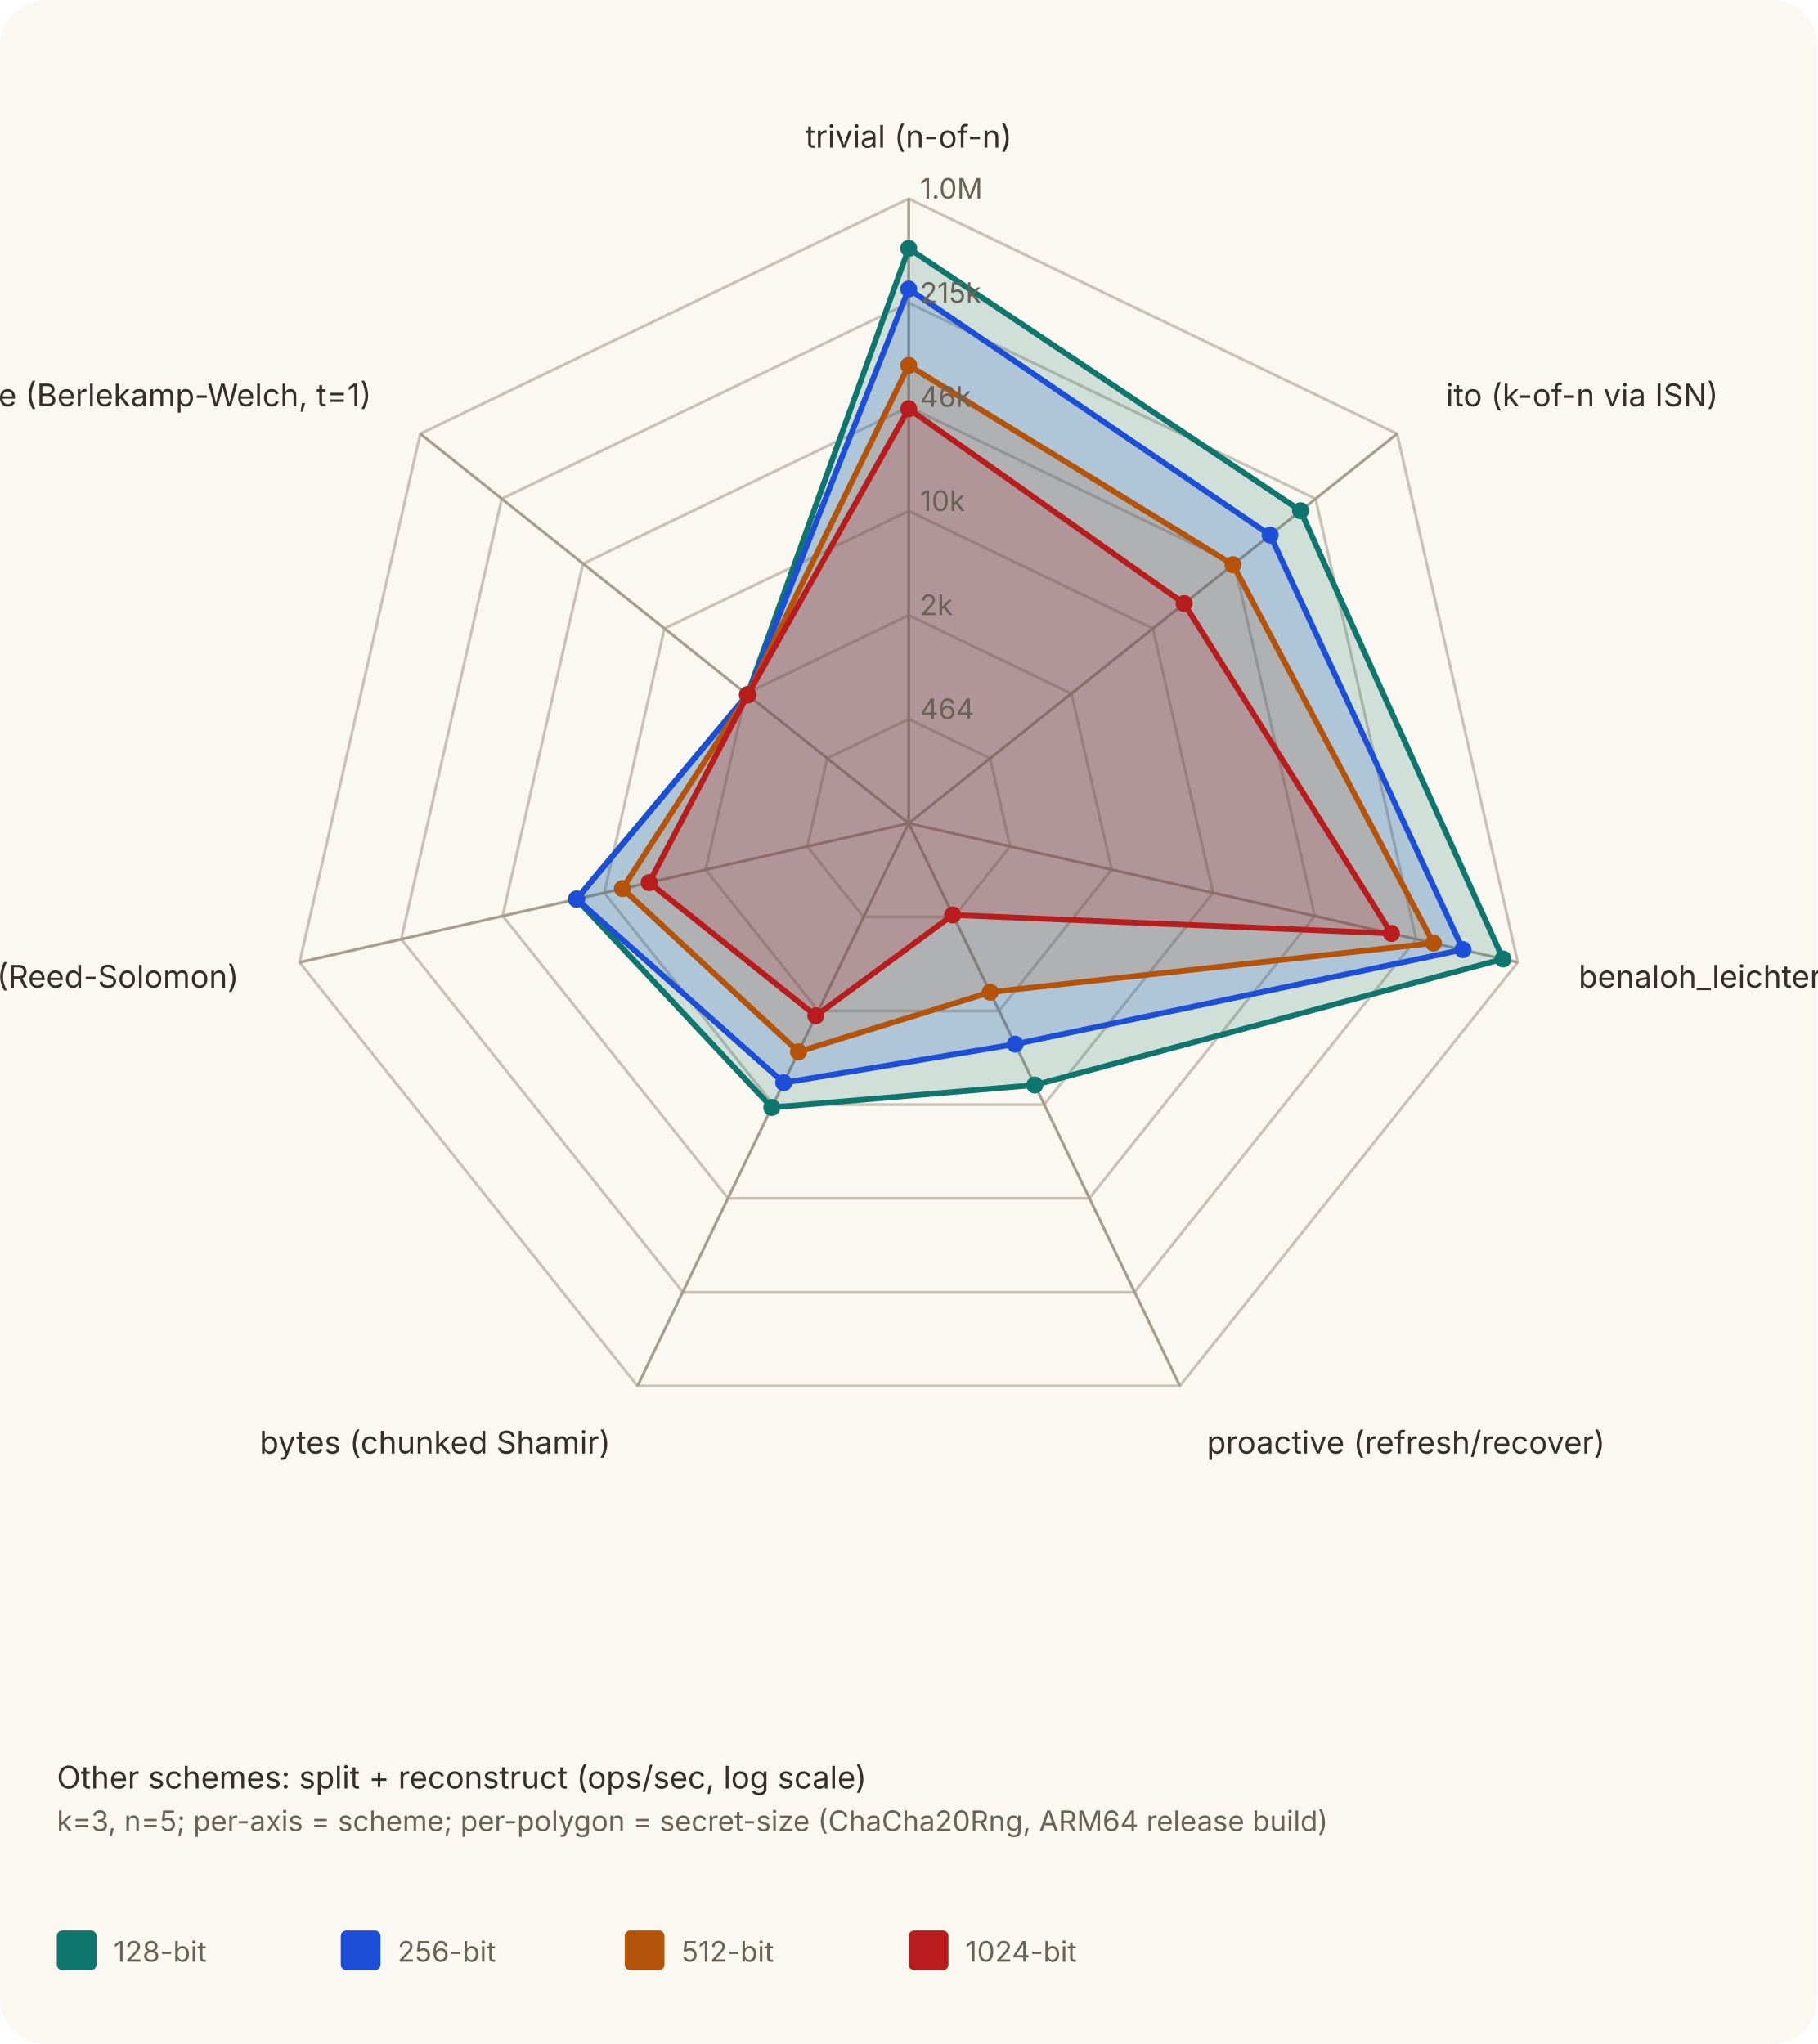
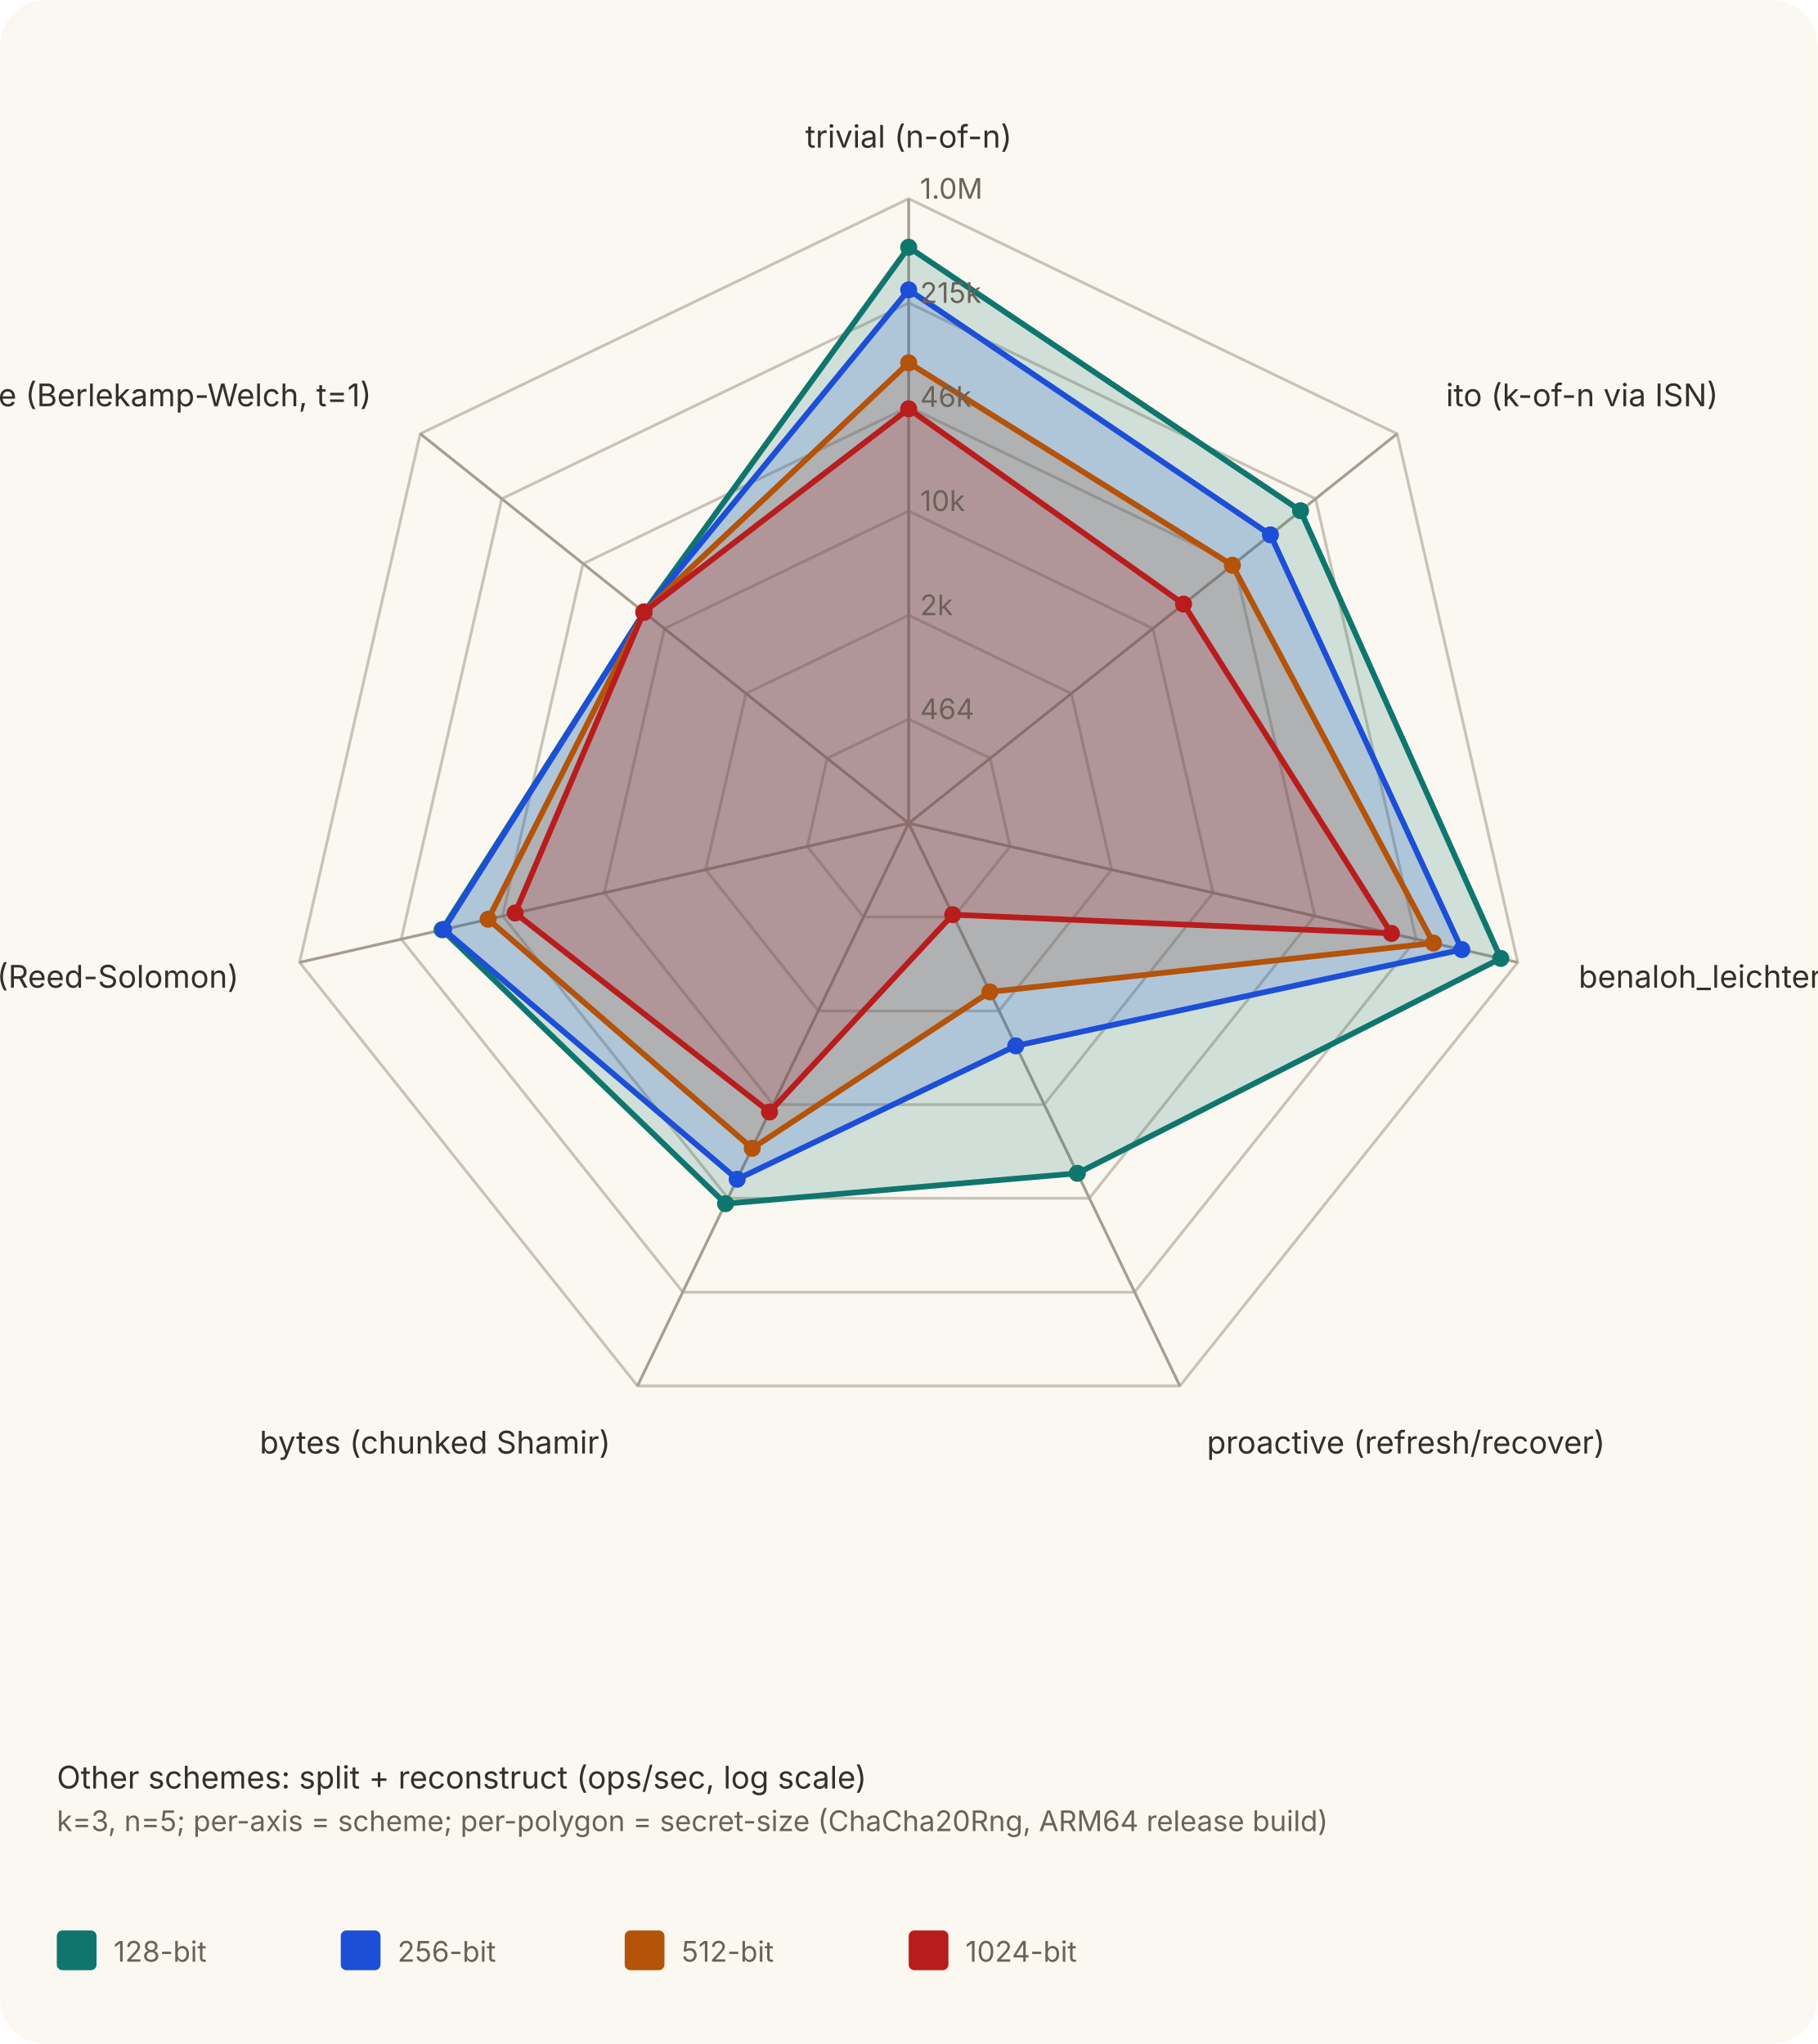
<svg xmlns="http://www.w3.org/2000/svg" width="640" height="720" viewBox="0 0 640 720" role="img" aria-labelledby="title desc">
  <style>
    .bg { fill: #fbf8f1; }
    .grid { fill: none; stroke: #c9c2b7; stroke-width: 1; }
    .axis { stroke: #a79d90; stroke-width: 1; }
    .label { fill: #342f29; font: 11px ui-sans-serif, -apple-system, BlinkMacSystemFont, "Segoe UI", sans-serif; }
    .small { fill: #6b6257; font: 10px ui-sans-serif, -apple-system, BlinkMacSystemFont, "Segoe UI", sans-serif; }
  </style>
  <rect class="bg" x="0" y="0" width="640" height="720" rx="16" />
  <polygon class="grid" points="320.0,253.3 348.7,267.1 355.7,298.2 335.9,323.0 304.1,323.0 284.3,298.2 291.3,267.1" />
  <polygon class="grid" points="320.0,216.7 377.3,244.3 391.5,306.3 351.8,356.1 288.2,356.1 248.5,306.3 262.7,244.3" />
  <polygon class="grid" points="320.0,180.0 406.0,221.4 427.2,314.5 367.7,389.1 272.3,389.1 212.8,314.5 234.0,221.4" />
  <polygon class="grid" points="320.0,143.3 434.7,198.6 463.0,322.6 383.6,422.1 256.4,422.1 177.0,322.6 205.3,198.6" />
  <polygon class="grid" points="320.0,106.7 463.3,175.7 498.7,330.8 399.5,455.2 240.5,455.2 141.3,330.8 176.7,175.7" />
  <polygon class="grid" points="320.0,70.0 492.0,152.8 534.5,339.0 415.5,488.2 224.5,488.2 105.5,339.0 148.0,152.8" />
  <line class="axis" x1="320" y1="290" x2="320.0" y2="70.0" />
  <line class="axis" x1="320" y1="290" x2="492.0" y2="152.8" />
  <line class="axis" x1="320" y1="290" x2="534.5" y2="339.0" />
  <line class="axis" x1="320" y1="290" x2="415.5" y2="488.2" />
  <line class="axis" x1="320" y1="290" x2="224.5" y2="488.2" />
  <line class="axis" x1="320" y1="290" x2="105.5" y2="339.0" />
  <line class="axis" x1="320" y1="290" x2="148.0" y2="152.8" />
-   <polygon points="320.0,87.5 458.0,179.9 529.3,337.8 364.4,382.2 271.8,390.1 203.0,316.7 263.2,244.7" fill="#0f766e" fill-opacity="0.18" stroke="#0f766e" stroke-width="2" />
-   <circle cx="320.0" cy="87.5" r="3" fill="#0f766e" />
+   <polygon points="320.0,87.1 458.0,179.9 528.5,337.6 379.4,413.3 255.5,424.0 155.7,327.5 226.8,215.7" fill="#0f766e" fill-opacity="0.18" stroke="#0f766e" stroke-width="2" />
+   <circle cx="320.0" cy="87.1" r="3" fill="#0f766e" />
  <circle cx="458.0" cy="179.9" r="3" fill="#0f766e" />
-   <circle cx="529.3" cy="337.8" r="3" fill="#0f766e" />
-   <circle cx="364.4" cy="382.2" r="3" fill="#0f766e" />
-   <circle cx="271.8" cy="390.1" r="3" fill="#0f766e" />
-   <circle cx="203.0" cy="316.7" r="3" fill="#0f766e" />
-   <circle cx="263.2" cy="244.7" r="3" fill="#0f766e" />
-   <polygon points="320.0,101.8 447.3,188.5 515.2,334.5 357.5,367.8 276.0,381.4 203.1,316.7 263.3,244.7" fill="#1d4ed8" fill-opacity="0.18" stroke="#1d4ed8" stroke-width="2" />
-   <circle cx="320.0" cy="101.8" r="3" fill="#1d4ed8" />
-   <circle cx="447.3" cy="188.5" r="3" fill="#1d4ed8" />
-   <circle cx="515.2" cy="334.5" r="3" fill="#1d4ed8" />
-   <circle cx="357.5" cy="367.8" r="3" fill="#1d4ed8" />
-   <circle cx="276.0" cy="381.4" r="3" fill="#1d4ed8" />
-   <circle cx="203.1" cy="316.7" r="3" fill="#1d4ed8" />
-   <circle cx="263.3" cy="244.7" r="3" fill="#1d4ed8" />
-   <polygon points="320.0,128.7 434.2,198.9 504.8,332.2 348.7,349.5 281.2,370.5 219.2,313.0 263.3,244.8" fill="#b45309" fill-opacity="0.18" stroke="#b45309" stroke-width="2" />
-   <circle cx="320.0" cy="128.7" r="3" fill="#b45309" />
-   <circle cx="434.2" cy="198.9" r="3" fill="#b45309" />
+   <circle cx="528.5" cy="337.6" r="3" fill="#0f766e" />
+   <circle cx="379.4" cy="413.3" r="3" fill="#0f766e" />
+   <circle cx="255.5" cy="424.0" r="3" fill="#0f766e" />
+   <circle cx="155.7" cy="327.5" r="3" fill="#0f766e" />
+   <circle cx="226.8" cy="215.7" r="3" fill="#0f766e" />
+   <polygon points="320.0,102.1 447.4,188.4 514.8,334.5 357.7,368.4 259.6,415.4 156.2,327.4 226.8,215.7" fill="#1d4ed8" fill-opacity="0.18" stroke="#1d4ed8" stroke-width="2" />
+   <circle cx="320.0" cy="102.1" r="3" fill="#1d4ed8" />
+   <circle cx="447.4" cy="188.4" r="3" fill="#1d4ed8" />
+   <circle cx="514.8" cy="334.5" r="3" fill="#1d4ed8" />
+   <circle cx="357.7" cy="368.4" r="3" fill="#1d4ed8" />
+   <circle cx="259.6" cy="415.4" r="3" fill="#1d4ed8" />
+   <circle cx="156.2" cy="327.4" r="3" fill="#1d4ed8" />
+   <circle cx="226.8" cy="215.7" r="3" fill="#1d4ed8" />
+   <polygon points="320.0,127.8 434.0,199.1 504.8,332.2 348.6,349.4 264.9,404.5 171.9,323.8 226.8,215.6" fill="#b45309" fill-opacity="0.18" stroke="#b45309" stroke-width="2" />
+   <circle cx="320.0" cy="127.8" r="3" fill="#b45309" />
+   <circle cx="434.0" cy="199.1" r="3" fill="#b45309" />
  <circle cx="504.8" cy="332.2" r="3" fill="#b45309" />
-   <circle cx="348.7" cy="349.5" r="3" fill="#b45309" />
-   <circle cx="281.2" cy="370.5" r="3" fill="#b45309" />
-   <circle cx="219.2" cy="313.0" r="3" fill="#b45309" />
-   <circle cx="263.3" cy="244.8" r="3" fill="#b45309" />
-   <polygon points="320.0,144.0 417.0,212.6 490.0,328.8 335.5,322.3 287.3,357.8 228.6,310.9 263.3,244.8" fill="#b91c1c" fill-opacity="0.18" stroke="#b91c1c" stroke-width="2" />
+   <circle cx="348.6" cy="349.4" r="3" fill="#b45309" />
+   <circle cx="264.9" cy="404.5" r="3" fill="#b45309" />
+   <circle cx="171.9" cy="323.8" r="3" fill="#b45309" />
+   <circle cx="226.8" cy="215.6" r="3" fill="#b45309" />
+   <polygon points="320.0,144.0 416.8,212.8 490.0,328.8 335.5,322.2 271.0,391.7 181.4,321.6 226.7,215.6" fill="#b91c1c" fill-opacity="0.18" stroke="#b91c1c" stroke-width="2" />
  <circle cx="320.0" cy="144.0" r="3" fill="#b91c1c" />
-   <circle cx="417.0" cy="212.6" r="3" fill="#b91c1c" />
+   <circle cx="416.8" cy="212.8" r="3" fill="#b91c1c" />
  <circle cx="490.0" cy="328.8" r="3" fill="#b91c1c" />
-   <circle cx="335.5" cy="322.3" r="3" fill="#b91c1c" />
-   <circle cx="287.3" cy="357.8" r="3" fill="#b91c1c" />
-   <circle cx="228.6" cy="310.9" r="3" fill="#b91c1c" />
-   <circle cx="263.3" cy="244.8" r="3" fill="#b91c1c" />
+   <circle cx="335.5" cy="322.2" r="3" fill="#b91c1c" />
+   <circle cx="271.0" cy="391.7" r="3" fill="#b91c1c" />
+   <circle cx="181.4" cy="321.6" r="3" fill="#b91c1c" />
+   <circle cx="226.7" cy="215.6" r="3" fill="#b91c1c" />
  <text class="label" x="320.0" y="52.0" text-anchor="middle">trivial (n-of-n)</text>
  <text class="label" x="509.2" y="143.1" text-anchor="start">ito (k-of-n via ISN)</text>
  <text class="label" x="555.9" y="347.9" text-anchor="start">benaloh_leichter (2-of-3)</text>
  <text class="label" x="425.0" y="512.0" text-anchor="start">proactive (refresh/recover)</text>
  <text class="label" x="215.0" y="512.0" text-anchor="end">bytes (chunked Shamir)</text>
  <text class="label" x="84.1" y="347.9" text-anchor="end">ida (Reed-Solomon)</text>
  <text class="label" x="130.8" y="143.1" text-anchor="end">decode (Berlekamp-Welch, t=1)</text>
  <text class="small" x="324.0" y="253.3">464</text>
  <text class="small" x="324.0" y="216.7">2k</text>
  <text class="small" x="324.0" y="180.0">10k</text>
  <text class="small" x="324.0" y="143.3">46k</text>
  <text class="small" x="324.0" y="106.7">215k</text>
  <text class="small" x="324.0" y="70.0">1.0M</text>
  <text class="label" x="20" y="630" font-weight="bold">Other schemes: split + reconstruct (ops/sec, log scale)</text>
  <text class="small" x="20" y="645">k=3, n=5; per-axis = scheme; per-polygon = secret-size (ChaCha20Rng, ARM64 release build)</text>
  <rect x="20.0" y="680.0" width="14" height="14" fill="#0f766e" rx="2" />
  <text class="small" x="40.0" y="691.0">128-bit</text>
  <rect x="120.0" y="680.0" width="14" height="14" fill="#1d4ed8" rx="2" />
  <text class="small" x="140.0" y="691.0">256-bit</text>
  <rect x="220.0" y="680.0" width="14" height="14" fill="#b45309" rx="2" />
  <text class="small" x="240.0" y="691.0">512-bit</text>
  <rect x="320.0" y="680.0" width="14" height="14" fill="#b91c1c" rx="2" />
  <text class="small" x="340.0" y="691.0">1024-bit</text>
</svg>
